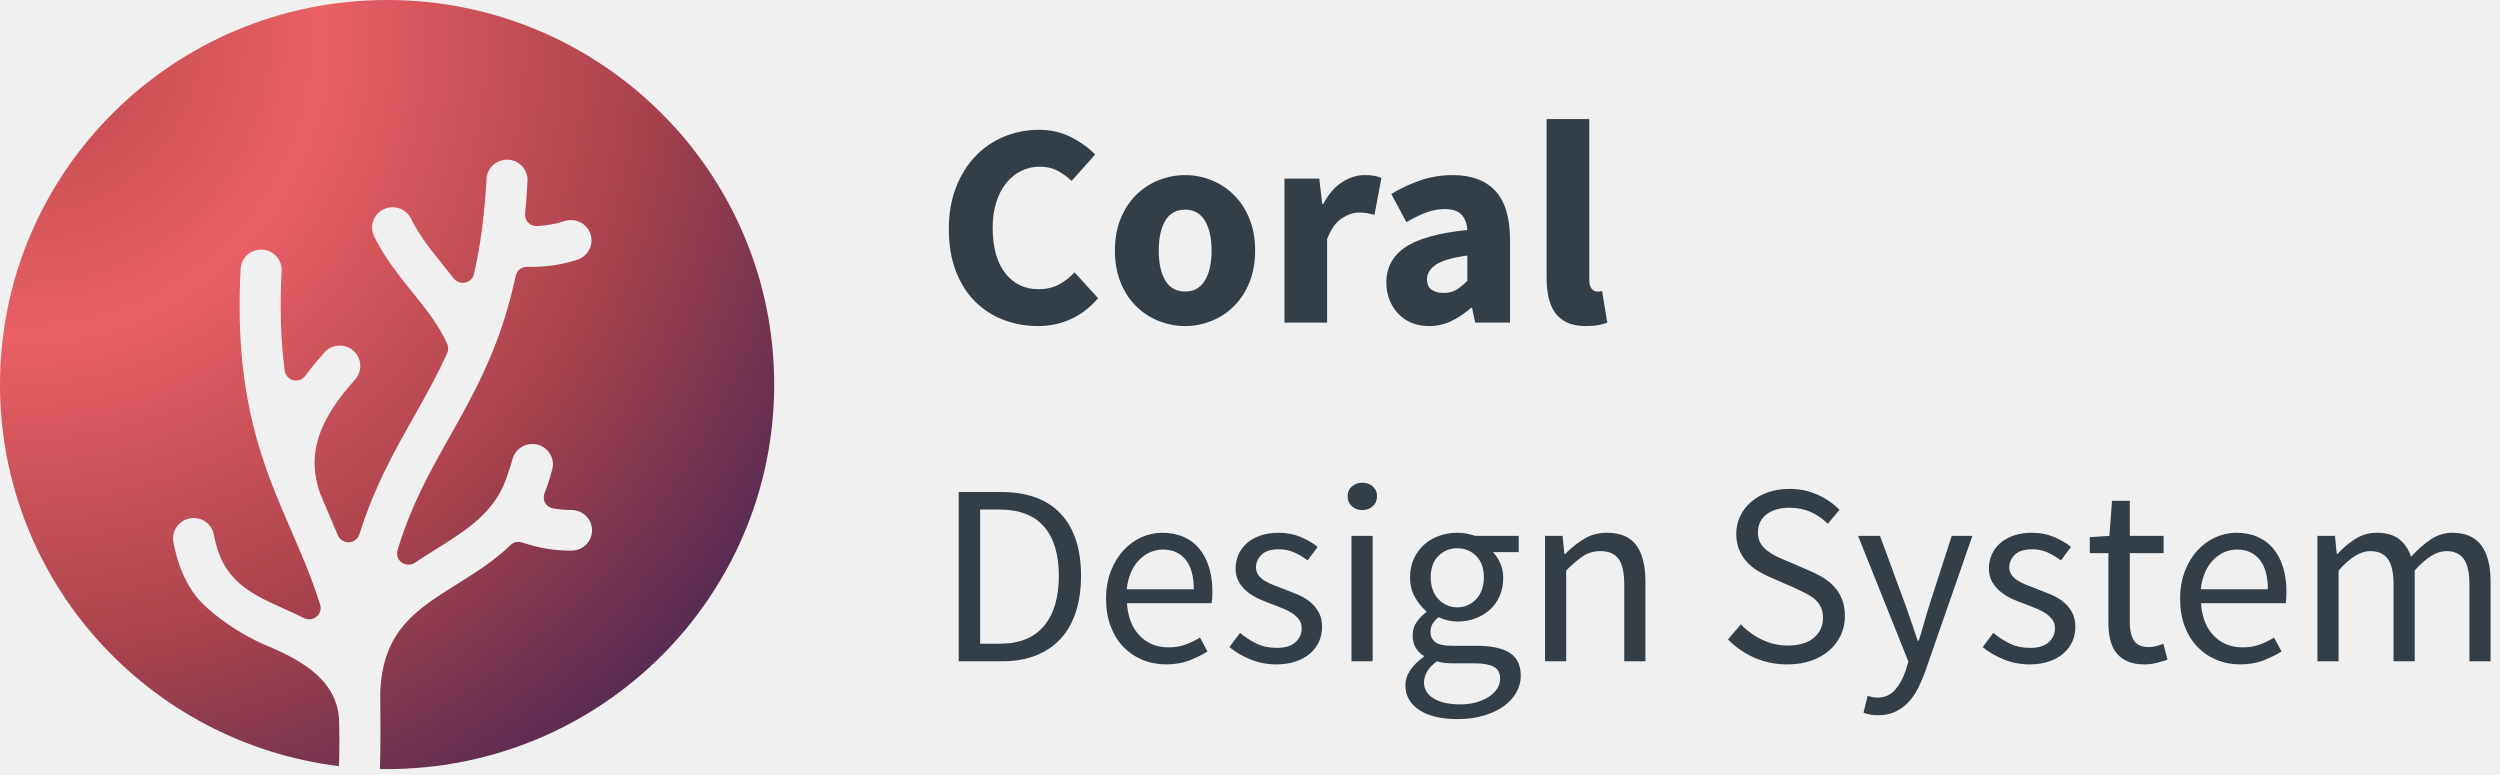
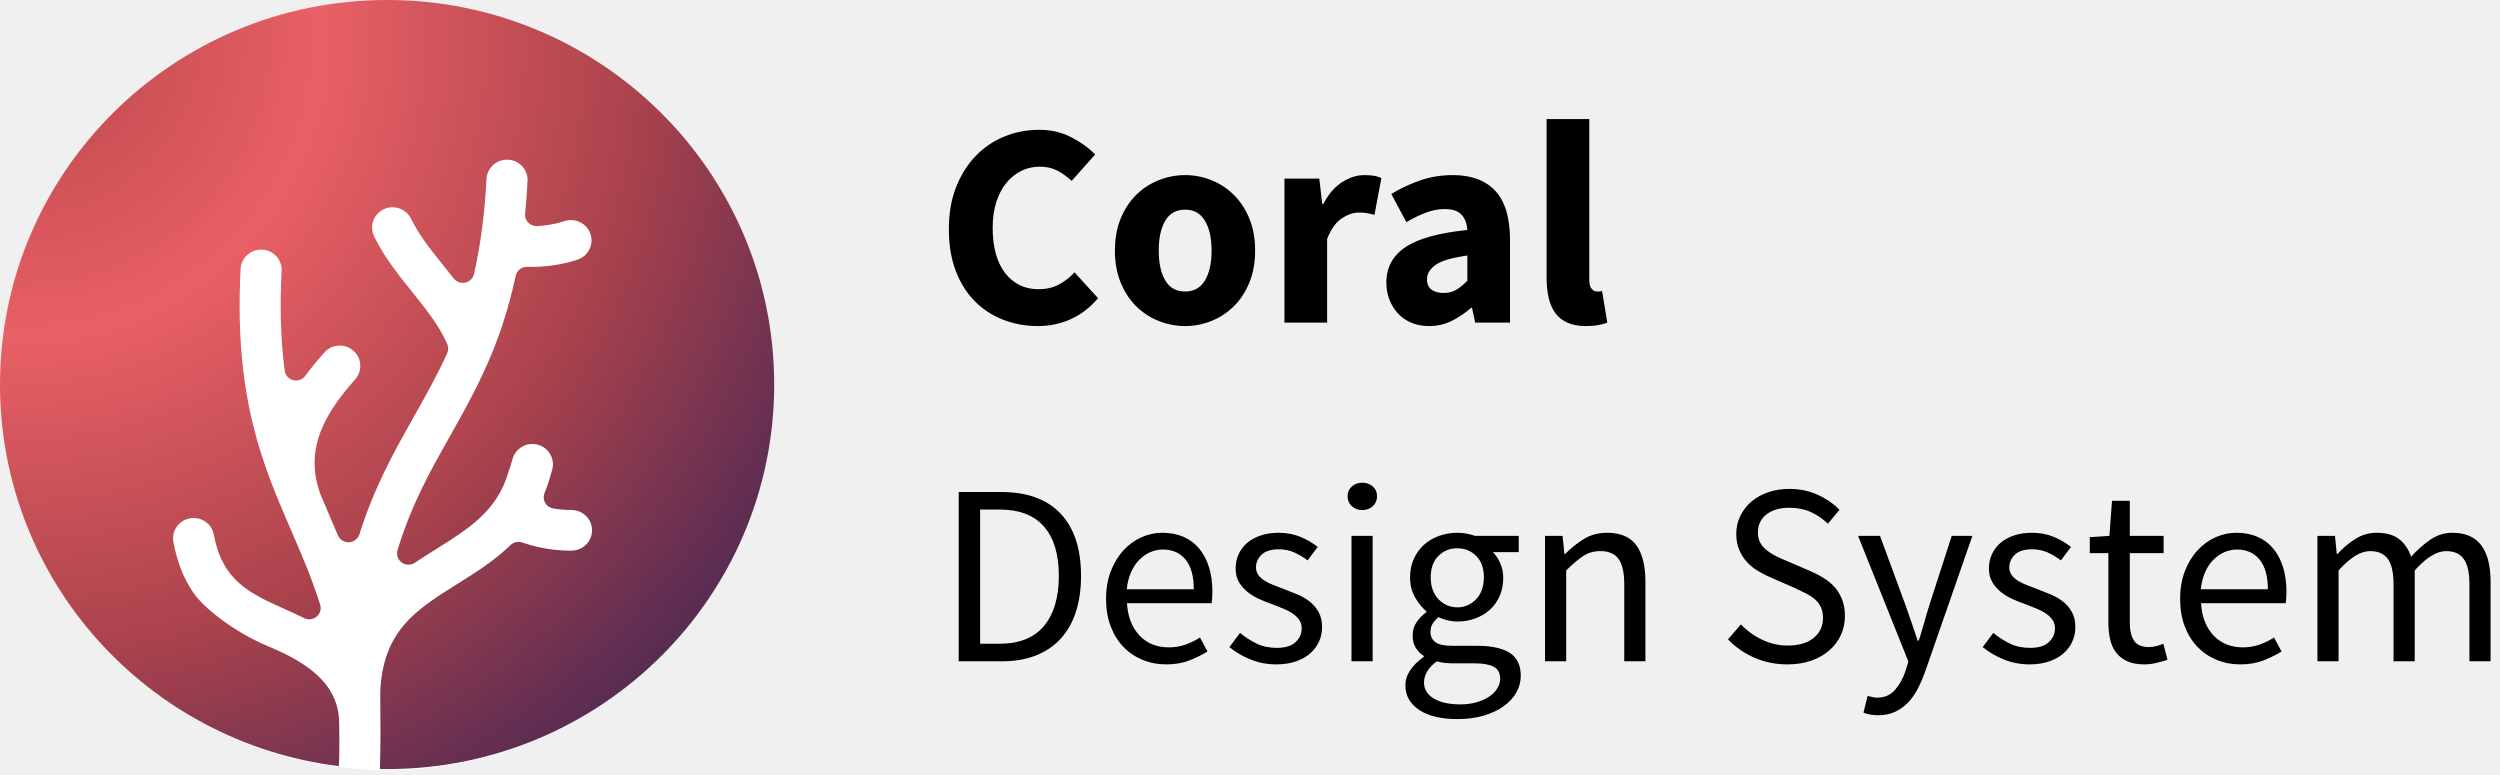
<svg xmlns="http://www.w3.org/2000/svg" viewBox="0 0 155 48">
  <defs>
    <radialGradient id="coral_ds-logo-a" cx="2.906%" cy="4.695%" r="133.775%" fx="2.906%" fy="4.695%">
      <stop offset="0%" stop-color="#B8464B" />
      <stop offset="28.858%" stop-color="#E96065" />
      <stop offset="60.182%" stop-color="#A9424C" />
      <stop offset="100%" stop-color="#2C1F56" />
    </radialGradient>
  </defs>
  <g fill="none" fill-rule="evenodd">
-     <path fill="#323E48" fill-rule="nonzero" d="M90.352,33.032 C90.565,33.032 90.765,33.051 90.952,33.088 C91.139,33.125 91.307,33.171 91.456,33.224 L91.456,33.224 L94.16,33.224 L94.16,34.232 L92.56,34.232 L92.665,34.347 C92.801,34.507 92.918,34.698 93.016,34.92 C93.139,35.197 93.2,35.501 93.2,35.832 C93.2,36.248 93.125,36.624 92.976,36.96 C92.827,37.296 92.624,37.579 92.368,37.808 C92.112,38.037 91.811,38.216 91.464,38.344 C91.117,38.472 90.747,38.536 90.352,38.536 C90.16,38.536 89.963,38.512 89.76,38.464 C89.557,38.416 89.365,38.349 89.184,38.264 C89.045,38.381 88.928,38.512 88.832,38.656 C88.736,38.8 88.688,38.979 88.688,39.192 C88.688,39.437 88.784,39.64 88.976,39.8 C89.168,39.96 89.531,40.04 90.064,40.04 L90.064,40.04 L91.568,40.04 L91.833,40.044 C92.608,40.071 93.2,40.216 93.608,40.48 C94.061,40.773 94.288,41.245 94.288,41.896 C94.288,42.259 94.197,42.603 94.016,42.928 C93.835,43.253 93.573,43.539 93.232,43.784 C92.891,44.029 92.477,44.224 91.992,44.368 C91.507,44.512 90.96,44.584 90.352,44.584 C89.872,44.584 89.435,44.539 89.04,44.448 C88.645,44.357 88.307,44.221 88.024,44.04 C87.741,43.859 87.523,43.64 87.368,43.384 C87.213,43.128 87.136,42.829 87.136,42.488 C87.136,42.157 87.237,41.843 87.44,41.544 C87.643,41.245 87.92,40.973 88.272,40.728 L88.272,40.728 L88.272,40.664 L88.16,40.588 C88.016,40.48 87.891,40.342 87.784,40.176 C87.651,39.968 87.584,39.709 87.584,39.4 C87.584,39.069 87.675,38.781 87.856,38.536 C88.037,38.291 88.229,38.099 88.432,37.96 L88.432,37.96 L88.432,37.896 L88.281,37.759 C88.084,37.566 87.902,37.326 87.736,37.04 C87.528,36.683 87.424,36.269 87.424,35.8 C87.424,35.373 87.501,34.989 87.656,34.648 C87.811,34.307 88.021,34.016 88.288,33.776 C88.555,33.536 88.867,33.352 89.224,33.224 C89.581,33.096 89.957,33.032 90.352,33.032 Z M116.56,33.224 L118.144,37.528 L118.264,37.876 C118.346,38.111 118.431,38.356 118.52,38.608 C118.653,38.987 118.779,39.357 118.896,39.72 L118.896,39.72 L118.96,39.72 L119.076,39.363 C119.151,39.121 119.225,38.872 119.296,38.616 C119.403,38.232 119.509,37.869 119.616,37.528 L119.616,37.528 L121.008,33.224 L122.288,33.224 L119.36,41.64 L119.216,42.015 C119.116,42.259 119.01,42.492 118.896,42.712 C118.725,43.043 118.523,43.328 118.288,43.568 C118.053,43.808 117.787,43.997 117.488,44.136 C117.189,44.275 116.843,44.344 116.448,44.344 C116.267,44.344 116.101,44.331 115.952,44.304 C115.803,44.277 115.664,44.237 115.536,44.184 L115.536,44.184 L115.792,43.144 L116.08,43.216 L116.185,43.238 C116.254,43.25 116.32,43.256 116.384,43.256 C116.832,43.256 117.197,43.099 117.48,42.784 C117.763,42.469 117.984,42.072 118.144,41.592 L118.144,41.592 L118.32,41.016 L115.2,33.224 L116.56,33.224 Z M89.088,41 C88.811,41.203 88.608,41.416 88.48,41.64 C88.352,41.864 88.288,42.088 88.288,42.312 C88.288,42.728 88.488,43.059 88.888,43.304 C89.288,43.549 89.84,43.672 90.544,43.672 C90.917,43.672 91.256,43.627 91.56,43.536 C91.864,43.445 92.123,43.328 92.336,43.184 C92.549,43.04 92.715,42.872 92.832,42.68 C92.949,42.488 93.008,42.291 93.008,42.088 C93.008,41.725 92.875,41.475 92.608,41.336 C92.341,41.197 91.952,41.128 91.44,41.128 L91.44,41.128 L90.096,41.128 L89.942,41.125 C89.837,41.122 89.725,41.115 89.608,41.104 C89.432,41.088 89.259,41.053 89.088,41 Z M125.984,33.032 C126.475,33.032 126.925,33.117 127.336,33.288 C127.747,33.459 128.101,33.667 128.4,33.912 L128.4,33.912 L127.776,34.744 L127.574,34.599 C127.37,34.461 127.16,34.344 126.944,34.248 C126.656,34.12 126.341,34.056 126,34.056 C125.509,34.056 125.149,34.168 124.92,34.392 C124.691,34.616 124.576,34.877 124.576,35.176 C124.576,35.357 124.624,35.515 124.72,35.648 C124.816,35.781 124.944,35.899 125.104,36 C125.264,36.101 125.448,36.192 125.656,36.272 C125.864,36.352 126.08,36.435 126.304,36.52 C126.581,36.627 126.861,36.739 127.144,36.856 C127.427,36.973 127.68,37.12 127.904,37.296 C128.128,37.472 128.312,37.688 128.456,37.944 C128.6,38.2 128.672,38.509 128.672,38.872 C128.672,39.192 128.611,39.491 128.488,39.768 C128.365,40.045 128.184,40.291 127.944,40.504 C127.704,40.717 127.405,40.885 127.048,41.008 C126.691,41.131 126.283,41.192 125.824,41.192 C125.269,41.192 124.741,41.091 124.24,40.888 C123.739,40.685 123.301,40.429 122.928,40.12 L122.928,40.12 L123.584,39.24 L123.79,39.4 C124.065,39.605 124.346,39.775 124.632,39.912 C124.989,40.083 125.403,40.168 125.872,40.168 C126.384,40.168 126.768,40.051 127.024,39.816 C127.28,39.581 127.408,39.293 127.408,38.952 C127.408,38.749 127.355,38.573 127.248,38.424 C127.141,38.275 127.005,38.144 126.84,38.032 C126.675,37.92 126.485,37.821 126.272,37.736 L126.272,37.736 L125.632,37.48 C125.355,37.384 125.077,37.275 124.8,37.152 C124.523,37.029 124.275,36.88 124.056,36.704 C123.837,36.528 123.659,36.323 123.52,36.088 C123.381,35.853 123.312,35.571 123.312,35.24 C123.312,34.931 123.373,34.64 123.496,34.368 C123.619,34.096 123.795,33.861 124.024,33.664 C124.253,33.467 124.533,33.312 124.864,33.2 C125.195,33.088 125.568,33.032 125.984,33.032 Z M138.656,33.032 C139.147,33.032 139.587,33.117 139.976,33.288 C140.365,33.459 140.691,33.704 140.952,34.024 C141.213,34.344 141.413,34.728 141.552,35.176 C141.691,35.624 141.76,36.125 141.76,36.68 C141.76,36.968 141.744,37.208 141.712,37.4 L141.712,37.4 L136.464,37.4 L136.486,37.648 C136.571,38.374 136.822,38.958 137.24,39.4 C137.704,39.891 138.309,40.136 139.056,40.136 C139.429,40.136 139.773,40.08 140.088,39.968 C140.403,39.856 140.704,39.709 140.992,39.528 L140.992,39.528 L141.456,40.392 L141.193,40.547 C140.923,40.697 140.632,40.832 140.32,40.952 C139.904,41.112 139.429,41.192 138.896,41.192 C138.373,41.192 137.885,41.099 137.432,40.912 C136.979,40.725 136.584,40.459 136.248,40.112 C135.912,39.765 135.648,39.341 135.456,38.84 C135.264,38.339 135.168,37.768 135.168,37.128 C135.168,36.488 135.267,35.915 135.464,35.408 C135.661,34.901 135.923,34.472 136.248,34.12 C136.573,33.768 136.944,33.499 137.36,33.312 C137.776,33.125 138.208,33.032 138.656,33.032 Z M132.048,31.048 L132.048,33.224 L134.144,33.224 L134.144,34.296 L132.048,34.296 L132.048,38.616 L132.053,38.815 C132.075,39.2 132.161,39.504 132.312,39.728 C132.488,39.989 132.8,40.12 133.248,40.12 C133.387,40.12 133.536,40.099 133.696,40.056 C133.856,40.013 134,39.965 134.128,39.912 L134.128,39.912 L134.384,40.904 L134.164,40.976 C134.014,41.022 133.855,41.065 133.688,41.104 C133.437,41.163 133.189,41.192 132.944,41.192 C132.528,41.192 132.179,41.128 131.896,41 C131.613,40.872 131.384,40.696 131.208,40.472 C131.032,40.248 130.907,39.976 130.832,39.656 C130.757,39.336 130.72,38.984 130.72,38.6 L130.72,38.6 L130.72,34.296 L129.568,34.296 L129.568,33.304 L130.784,33.224 L130.944,31.048 L132.048,31.048 Z M72.064,33.032 C72.555,33.032 72.995,33.117 73.384,33.288 C73.773,33.459 74.099,33.704 74.36,34.024 C74.621,34.344 74.821,34.728 74.96,35.176 C75.099,35.624 75.168,36.125 75.168,36.68 C75.168,36.968 75.152,37.208 75.12,37.4 L75.12,37.4 L69.872,37.4 L69.894,37.648 C69.979,38.374 70.23,38.958 70.648,39.4 C71.112,39.891 71.717,40.136 72.464,40.136 C72.837,40.136 73.181,40.08 73.496,39.968 C73.811,39.856 74.112,39.709 74.4,39.528 L74.4,39.528 L74.864,40.392 L74.601,40.547 C74.331,40.697 74.04,40.832 73.728,40.952 C73.312,41.112 72.837,41.192 72.304,41.192 C71.781,41.192 71.293,41.099 70.84,40.912 C70.387,40.725 69.992,40.459 69.656,40.112 C69.32,39.765 69.056,39.341 68.864,38.84 C68.672,38.339 68.576,37.768 68.576,37.128 C68.576,36.488 68.675,35.915 68.872,35.408 C69.069,34.901 69.331,34.472 69.656,34.12 C69.981,33.768 70.352,33.499 70.768,33.312 C71.184,33.125 71.616,33.032 72.064,33.032 Z M110.944,30.312 C111.573,30.312 112.155,30.432 112.688,30.672 C113.221,30.912 113.675,31.224 114.048,31.608 L114.048,31.608 L113.328,32.472 L113.132,32.294 C112.865,32.068 112.575,31.885 112.264,31.744 C111.875,31.568 111.435,31.48 110.944,31.48 C110.357,31.48 109.885,31.616 109.528,31.888 C109.171,32.16 108.992,32.536 108.992,33.016 C108.992,33.272 109.043,33.488 109.144,33.664 C109.245,33.84 109.381,33.995 109.552,34.128 C109.723,34.261 109.909,34.379 110.112,34.48 C110.315,34.581 110.523,34.675 110.736,34.76 L110.736,34.76 L112.224,35.4 L112.517,35.534 C112.709,35.628 112.894,35.73 113.072,35.84 C113.339,36.005 113.568,36.197 113.76,36.416 C113.952,36.635 114.104,36.891 114.216,37.184 C114.328,37.477 114.384,37.816 114.384,38.2 C114.384,38.616 114.301,39.005 114.136,39.368 C113.971,39.731 113.733,40.048 113.424,40.32 C113.115,40.592 112.741,40.805 112.304,40.96 C111.867,41.115 111.371,41.192 110.816,41.192 C110.08,41.192 109.397,41.053 108.768,40.776 C108.139,40.499 107.595,40.12 107.136,39.64 L107.136,39.64 L107.936,38.712 L108.128,38.903 C108.458,39.21 108.834,39.464 109.256,39.664 C109.763,39.904 110.288,40.024 110.832,40.024 C111.525,40.024 112.064,39.867 112.448,39.552 C112.832,39.237 113.024,38.824 113.024,38.312 C113.024,38.045 112.979,37.819 112.888,37.632 C112.797,37.445 112.675,37.285 112.52,37.152 C112.365,37.019 112.181,36.899 111.968,36.792 C111.755,36.685 111.525,36.573 111.28,36.456 L111.28,36.456 L109.776,35.8 L109.529,35.686 C109.363,35.606 109.195,35.516 109.024,35.416 C108.768,35.267 108.539,35.085 108.336,34.872 C108.133,34.659 107.968,34.405 107.84,34.112 C107.712,33.819 107.648,33.48 107.648,33.096 C107.648,32.701 107.731,32.333 107.896,31.992 C108.061,31.651 108.291,31.355 108.584,31.104 C108.877,30.853 109.224,30.659 109.624,30.52 C110.024,30.381 110.464,30.312 110.944,30.312 Z M79.28,33.032 C79.771,33.032 80.221,33.117 80.632,33.288 C81.043,33.459 81.397,33.667 81.696,33.912 L81.696,33.912 L81.072,34.744 L80.87,34.599 C80.666,34.461 80.456,34.344 80.24,34.248 C79.952,34.12 79.637,34.056 79.296,34.056 C78.805,34.056 78.445,34.168 78.216,34.392 C77.987,34.616 77.872,34.877 77.872,35.176 C77.872,35.357 77.92,35.515 78.016,35.648 C78.112,35.781 78.24,35.899 78.4,36 C78.56,36.101 78.744,36.192 78.952,36.272 C79.16,36.352 79.376,36.435 79.6,36.52 C79.877,36.627 80.157,36.739 80.44,36.856 C80.723,36.973 80.976,37.12 81.2,37.296 C81.424,37.472 81.608,37.688 81.752,37.944 C81.896,38.2 81.968,38.509 81.968,38.872 C81.968,39.192 81.907,39.491 81.784,39.768 C81.661,40.045 81.48,40.291 81.24,40.504 C81,40.717 80.701,40.885 80.344,41.008 C79.987,41.131 79.579,41.192 79.12,41.192 C78.565,41.192 78.037,41.091 77.536,40.888 C77.035,40.685 76.597,40.429 76.224,40.12 L76.224,40.12 L76.88,39.24 L77.086,39.4 C77.361,39.605 77.642,39.775 77.928,39.912 C78.285,40.083 78.699,40.168 79.168,40.168 C79.68,40.168 80.064,40.051 80.32,39.816 C80.576,39.581 80.704,39.293 80.704,38.952 C80.704,38.749 80.651,38.573 80.544,38.424 C80.437,38.275 80.301,38.144 80.136,38.032 C79.971,37.92 79.781,37.821 79.568,37.736 L79.568,37.736 L78.928,37.48 C78.651,37.384 78.373,37.275 78.096,37.152 C77.819,37.029 77.571,36.88 77.352,36.704 C77.133,36.528 76.955,36.323 76.816,36.088 C76.677,35.853 76.608,35.571 76.608,35.24 C76.608,34.931 76.669,34.64 76.792,34.368 C76.915,34.096 77.091,33.861 77.32,33.664 C77.549,33.467 77.829,33.312 78.16,33.2 C78.491,33.088 78.864,33.032 79.28,33.032 Z M62.064,30.504 L62.363,30.509 C63.838,30.562 64.97,31.008 65.76,31.848 C66.603,32.744 67.024,34.029 67.024,35.704 C67.024,36.536 66.917,37.28 66.704,37.936 C66.491,38.592 66.176,39.147 65.76,39.6 C65.344,40.053 64.832,40.4 64.224,40.64 C63.616,40.88 62.917,41 62.128,41 L62.128,41 L59.44,41 L59.44,30.504 L62.064,30.504 Z M99.648,33.032 C100.469,33.032 101.069,33.288 101.448,33.8 C101.827,34.312 102.016,35.069 102.016,36.072 L102.016,36.072 L102.016,41 L100.704,41 L100.704,36.248 L100.7,36.01 C100.676,35.397 100.561,34.945 100.352,34.656 C100.117,34.331 99.744,34.168 99.232,34.168 C98.827,34.168 98.469,34.269 98.16,34.472 C97.851,34.675 97.499,34.973 97.104,35.368 L97.104,35.368 L97.104,41 L95.792,41 L95.792,33.224 L96.88,33.224 L96.992,34.344 L97.04,34.344 L97.266,34.127 C97.571,33.848 97.887,33.609 98.216,33.408 C98.627,33.157 99.104,33.032 99.648,33.032 Z M85.104,33.224 L85.104,41 L83.792,41 L83.792,33.224 L85.104,33.224 Z M152.048,33.032 C152.848,33.032 153.443,33.288 153.832,33.8 C154.221,34.312 154.416,35.069 154.416,36.072 L154.416,36.072 L154.416,41 L153.104,41 L153.104,36.248 L153.1,36.01 C153.076,35.397 152.961,34.945 152.752,34.656 C152.517,34.331 152.155,34.168 151.664,34.168 C151.077,34.168 150.427,34.568 149.712,35.368 L149.712,35.368 L149.712,41 L148.4,41 L148.4,36.248 L148.396,36.01 C148.372,35.397 148.257,34.945 148.048,34.656 C147.813,34.331 147.445,34.168 146.944,34.168 C146.357,34.168 145.707,34.568 144.992,35.368 L144.992,35.368 L144.992,41 L143.68,41 L143.68,33.224 L144.768,33.224 L144.88,34.344 L144.928,34.344 L145.136,34.127 C145.419,33.848 145.72,33.609 146.04,33.408 C146.44,33.157 146.875,33.032 147.344,33.032 C147.941,33.032 148.408,33.163 148.744,33.424 C149.08,33.685 149.328,34.051 149.488,34.52 C149.893,34.072 150.301,33.712 150.712,33.44 C151.123,33.168 151.568,33.032 152.048,33.032 Z M61.968,31.592 L60.768,31.592 L60.768,39.912 L61.968,39.912 C63.195,39.912 64.115,39.544 64.728,38.808 C65.341,38.072 65.648,37.037 65.648,35.704 C65.648,34.371 65.341,33.352 64.728,32.648 C64.115,31.944 63.195,31.592 61.968,31.592 L61.968,31.592 Z M90.352,33.992 C89.893,33.992 89.504,34.149 89.184,34.464 C88.864,34.779 88.704,35.224 88.704,35.8 C88.704,36.088 88.747,36.347 88.832,36.576 C88.917,36.805 89.037,37 89.192,37.16 C89.347,37.32 89.523,37.443 89.72,37.528 C89.917,37.613 90.128,37.656 90.352,37.656 C90.576,37.656 90.787,37.613 90.984,37.528 C91.181,37.443 91.357,37.32 91.512,37.16 C91.667,37 91.787,36.805 91.872,36.576 C91.957,36.347 92,36.088 92,35.8 C92,35.224 91.84,34.779 91.52,34.464 C91.2,34.149 90.811,33.992 90.352,33.992 Z M72.096,34.072 C71.819,34.072 71.555,34.128 71.304,34.24 C71.053,34.352 70.827,34.512 70.624,34.72 C70.421,34.928 70.253,35.184 70.12,35.488 C69.987,35.792 69.899,36.141 69.856,36.536 L69.856,36.536 L74.016,36.536 C74.016,35.736 73.848,35.125 73.512,34.704 C73.176,34.283 72.704,34.072 72.096,34.072 Z M138.688,34.072 C138.411,34.072 138.147,34.128 137.896,34.24 C137.645,34.352 137.419,34.512 137.216,34.72 C137.013,34.928 136.845,35.184 136.712,35.488 C136.579,35.792 136.491,36.141 136.448,36.536 L136.448,36.536 L140.608,36.536 C140.608,35.736 140.44,35.125 140.104,34.704 C139.768,34.283 139.296,34.072 138.688,34.072 Z M84.464,29.928 C84.72,29.928 84.936,30.005 85.112,30.16 C85.288,30.315 85.376,30.52 85.376,30.776 C85.376,31.021 85.288,31.224 85.112,31.384 C84.936,31.544 84.72,31.624 84.464,31.624 C84.208,31.624 83.992,31.544 83.816,31.384 C83.64,31.224 83.552,31.021 83.552,30.776 C83.552,30.52 83.64,30.315 83.816,30.16 C83.992,30.005 84.208,29.928 84.464,29.928 Z M98.536,7.382 L98.536,17.336 L98.54,17.467 C98.554,17.674 98.604,17.822 98.689,17.912 C98.791,18.02 98.896,18.074 99.004,18.074 L99.004,18.074 L99.157,18.074 L99.204,18.07 C99.239,18.065 99.28,18.054 99.328,18.038 L99.328,18.038 L99.652,20 L99.537,20.043 C99.414,20.085 99.269,20.122 99.103,20.153 C98.881,20.195 98.62,20.216 98.32,20.216 C97.864,20.216 97.48,20.144 97.168,20 C96.856,19.856 96.607,19.655 96.421,19.397 C96.235,19.139 96.1,18.827 96.016,18.461 C95.932,18.095 95.89,17.684 95.89,17.228 L95.89,17.228 L95.89,7.382 L98.536,7.382 Z M90.076,10.856 C91.228,10.856 92.107,11.183 92.713,11.837 C93.319,12.491 93.622,13.508 93.622,14.888 L93.622,14.888 L93.622,20 L91.462,20 L91.264,19.082 L91.21,19.082 L90.977,19.276 C90.663,19.525 90.336,19.733 89.995,19.901 C89.569,20.111 89.104,20.216 88.6,20.216 C88.192,20.216 87.826,20.147 87.502,20.009 C87.178,19.871 86.902,19.679 86.674,19.433 C86.446,19.187 86.269,18.902 86.143,18.578 C86.017,18.254 85.954,17.9 85.954,17.516 C85.954,16.58 86.35,15.848 87.142,15.32 C87.934,14.792 89.212,14.438 90.976,14.258 C90.952,13.862 90.832,13.547 90.616,13.313 C90.4,13.079 90.052,12.962 89.572,12.962 C89.188,12.962 88.804,13.034 88.42,13.178 C88.036,13.322 87.628,13.52 87.196,13.772 L87.196,13.772 L86.26,12.026 L86.609,11.825 C87.078,11.568 87.565,11.353 88.069,11.18 C88.699,10.964 89.368,10.856 90.076,10.856 Z M73.48,10.856 C74.044,10.856 74.587,10.961 75.109,11.171 C75.631,11.381 76.093,11.684 76.495,12.08 C76.897,12.476 77.218,12.965 77.458,13.547 C77.698,14.129 77.818,14.792 77.818,15.536 C77.818,16.28 77.698,16.943 77.458,17.525 C77.218,18.107 76.897,18.596 76.495,18.992 C76.093,19.388 75.631,19.691 75.109,19.901 C74.587,20.111 74.044,20.216 73.48,20.216 C72.916,20.216 72.37,20.111 71.842,19.901 C71.314,19.691 70.849,19.388 70.447,18.992 C70.045,18.596 69.724,18.107 69.484,17.525 C69.244,16.943 69.124,16.28 69.124,15.536 C69.124,14.792 69.244,14.129 69.484,13.547 C69.724,12.965 70.045,12.476 70.447,12.08 C70.849,11.684 71.314,11.381 71.842,11.171 C72.37,10.961 72.916,10.856 73.48,10.856 Z M64.426,8.048 C65.158,8.048 65.821,8.201 66.415,8.507 C67.009,8.813 67.504,9.17 67.9,9.578 L67.9,9.578 L66.442,11.216 L66.262,11.058 C66.021,10.856 65.778,10.693 65.533,10.568 C65.227,10.412 64.87,10.334 64.462,10.334 C64.054,10.334 63.673,10.421 63.319,10.595 C62.965,10.769 62.656,11.018 62.392,11.342 C62.128,11.666 61.921,12.062 61.771,12.53 C61.621,12.998 61.546,13.526 61.546,14.114 C61.546,15.326 61.804,16.265 62.32,16.931 C62.836,17.597 63.526,17.93 64.39,17.93 C64.87,17.93 65.29,17.834 65.65,17.642 C66.01,17.45 66.334,17.198 66.622,16.886 L66.622,16.886 L68.08,18.488 L67.892,18.697 C67.447,19.17 66.948,19.532 66.397,19.784 C65.767,20.072 65.086,20.216 64.354,20.216 C63.598,20.216 62.884,20.087 62.212,19.829 C61.54,19.571 60.952,19.19 60.448,18.686 C59.944,18.182 59.548,17.555 59.26,16.805 C58.972,16.055 58.828,15.188 58.828,14.204 C58.828,13.232 58.978,12.365 59.278,11.603 C59.578,10.841 59.983,10.196 60.493,9.668 C61.003,9.14 61.597,8.738 62.275,8.462 C62.953,8.186 63.67,8.048 64.426,8.048 Z M84.586,10.856 C84.838,10.856 85.045,10.871 85.207,10.901 C85.369,10.931 85.516,10.976 85.648,11.036 L85.648,11.036 L85.216,13.322 L85.052,13.278 C84.945,13.251 84.844,13.23 84.748,13.214 C84.604,13.19 84.436,13.178 84.244,13.178 C83.908,13.178 83.557,13.298 83.191,13.538 C82.825,13.778 82.522,14.204 82.282,14.816 L82.282,14.816 L82.282,20 L79.636,20 L79.636,11.072 L81.796,11.072 L81.976,12.638 L82.048,12.638 L82.173,12.416 C82.471,11.916 82.819,11.54 83.218,11.288 C83.674,11 84.13,10.856 84.586,10.856 Z M90.976,15.842 L90.725,15.879 C89.912,16.009 89.341,16.189 89.014,16.418 C88.654,16.67 88.474,16.97 88.474,17.318 C88.474,17.606 88.567,17.819 88.753,17.957 C88.939,18.095 89.188,18.164 89.5,18.164 C89.812,18.164 90.076,18.098 90.292,17.966 C90.508,17.834 90.736,17.648 90.976,17.408 L90.976,17.408 L90.976,15.842 Z M73.48,12.998 C72.928,12.998 72.517,13.226 72.247,13.682 C71.977,14.138 71.842,14.756 71.842,15.536 C71.842,16.316 71.977,16.934 72.247,17.39 C72.517,17.846 72.928,18.074 73.48,18.074 C74.02,18.074 74.428,17.846 74.704,17.39 C74.98,16.934 75.118,16.316 75.118,15.536 C75.118,14.756 74.98,14.138 74.704,13.682 C74.428,13.226 74.02,12.998 73.48,12.998 Z" />
+     <path fill="currentColor" fill-rule="nonzero" d="M90.352,33.032 C90.565,33.032 90.765,33.051 90.952,33.088 C91.139,33.125 91.307,33.171 91.456,33.224 L91.456,33.224 L94.16,33.224 L94.16,34.232 L92.56,34.232 L92.665,34.347 C92.801,34.507 92.918,34.698 93.016,34.92 C93.139,35.197 93.2,35.501 93.2,35.832 C93.2,36.248 93.125,36.624 92.976,36.96 C92.827,37.296 92.624,37.579 92.368,37.808 C92.112,38.037 91.811,38.216 91.464,38.344 C91.117,38.472 90.747,38.536 90.352,38.536 C90.16,38.536 89.963,38.512 89.76,38.464 C89.557,38.416 89.365,38.349 89.184,38.264 C89.045,38.381 88.928,38.512 88.832,38.656 C88.736,38.8 88.688,38.979 88.688,39.192 C88.688,39.437 88.784,39.64 88.976,39.8 C89.168,39.96 89.531,40.04 90.064,40.04 L90.064,40.04 L91.568,40.04 L91.833,40.044 C92.608,40.071 93.2,40.216 93.608,40.48 C94.061,40.773 94.288,41.245 94.288,41.896 C94.288,42.259 94.197,42.603 94.016,42.928 C93.835,43.253 93.573,43.539 93.232,43.784 C92.891,44.029 92.477,44.224 91.992,44.368 C91.507,44.512 90.96,44.584 90.352,44.584 C89.872,44.584 89.435,44.539 89.04,44.448 C88.645,44.357 88.307,44.221 88.024,44.04 C87.741,43.859 87.523,43.64 87.368,43.384 C87.213,43.128 87.136,42.829 87.136,42.488 C87.136,42.157 87.237,41.843 87.44,41.544 C87.643,41.245 87.92,40.973 88.272,40.728 L88.272,40.728 L88.272,40.664 L88.16,40.588 C88.016,40.48 87.891,40.342 87.784,40.176 C87.651,39.968 87.584,39.709 87.584,39.4 C87.584,39.069 87.675,38.781 87.856,38.536 C88.037,38.291 88.229,38.099 88.432,37.96 L88.432,37.96 L88.432,37.896 L88.281,37.759 C88.084,37.566 87.902,37.326 87.736,37.04 C87.528,36.683 87.424,36.269 87.424,35.8 C87.424,35.373 87.501,34.989 87.656,34.648 C87.811,34.307 88.021,34.016 88.288,33.776 C88.555,33.536 88.867,33.352 89.224,33.224 C89.581,33.096 89.957,33.032 90.352,33.032 Z M116.56,33.224 L118.144,37.528 L118.264,37.876 C118.346,38.111 118.431,38.356 118.52,38.608 C118.653,38.987 118.779,39.357 118.896,39.72 L118.896,39.72 L118.96,39.72 L119.076,39.363 C119.151,39.121 119.225,38.872 119.296,38.616 C119.403,38.232 119.509,37.869 119.616,37.528 L119.616,37.528 L121.008,33.224 L122.288,33.224 L119.36,41.64 L119.216,42.015 C119.116,42.259 119.01,42.492 118.896,42.712 C118.725,43.043 118.523,43.328 118.288,43.568 C118.053,43.808 117.787,43.997 117.488,44.136 C117.189,44.275 116.843,44.344 116.448,44.344 C116.267,44.344 116.101,44.331 115.952,44.304 C115.803,44.277 115.664,44.237 115.536,44.184 L115.536,44.184 L115.792,43.144 L116.08,43.216 L116.185,43.238 C116.254,43.25 116.32,43.256 116.384,43.256 C116.832,43.256 117.197,43.099 117.48,42.784 C117.763,42.469 117.984,42.072 118.144,41.592 L118.144,41.592 L118.32,41.016 L115.2,33.224 L116.56,33.224 Z M89.088,41 C88.811,41.203 88.608,41.416 88.48,41.64 C88.352,41.864 88.288,42.088 88.288,42.312 C88.288,42.728 88.488,43.059 88.888,43.304 C89.288,43.549 89.84,43.672 90.544,43.672 C90.917,43.672 91.256,43.627 91.56,43.536 C91.864,43.445 92.123,43.328 92.336,43.184 C92.549,43.04 92.715,42.872 92.832,42.68 C92.949,42.488 93.008,42.291 93.008,42.088 C93.008,41.725 92.875,41.475 92.608,41.336 C92.341,41.197 91.952,41.128 91.44,41.128 L91.44,41.128 L90.096,41.128 L89.942,41.125 C89.837,41.122 89.725,41.115 89.608,41.104 C89.432,41.088 89.259,41.053 89.088,41 Z M125.984,33.032 C126.475,33.032 126.925,33.117 127.336,33.288 C127.747,33.459 128.101,33.667 128.4,33.912 L128.4,33.912 L127.776,34.744 L127.574,34.599 C127.37,34.461 127.16,34.344 126.944,34.248 C126.656,34.12 126.341,34.056 126,34.056 C125.509,34.056 125.149,34.168 124.92,34.392 C124.691,34.616 124.576,34.877 124.576,35.176 C124.576,35.357 124.624,35.515 124.72,35.648 C124.816,35.781 124.944,35.899 125.104,36 C125.264,36.101 125.448,36.192 125.656,36.272 C125.864,36.352 126.08,36.435 126.304,36.52 C126.581,36.627 126.861,36.739 127.144,36.856 C127.427,36.973 127.68,37.12 127.904,37.296 C128.128,37.472 128.312,37.688 128.456,37.944 C128.6,38.2 128.672,38.509 128.672,38.872 C128.672,39.192 128.611,39.491 128.488,39.768 C128.365,40.045 128.184,40.291 127.944,40.504 C127.704,40.717 127.405,40.885 127.048,41.008 C126.691,41.131 126.283,41.192 125.824,41.192 C125.269,41.192 124.741,41.091 124.24,40.888 C123.739,40.685 123.301,40.429 122.928,40.12 L122.928,40.12 L123.584,39.24 L123.79,39.4 C124.065,39.605 124.346,39.775 124.632,39.912 C124.989,40.083 125.403,40.168 125.872,40.168 C126.384,40.168 126.768,40.051 127.024,39.816 C127.28,39.581 127.408,39.293 127.408,38.952 C127.408,38.749 127.355,38.573 127.248,38.424 C127.141,38.275 127.005,38.144 126.84,38.032 C126.675,37.92 126.485,37.821 126.272,37.736 L126.272,37.736 L125.632,37.48 C125.355,37.384 125.077,37.275 124.8,37.152 C124.523,37.029 124.275,36.88 124.056,36.704 C123.837,36.528 123.659,36.323 123.52,36.088 C123.381,35.853 123.312,35.571 123.312,35.24 C123.312,34.931 123.373,34.64 123.496,34.368 C123.619,34.096 123.795,33.861 124.024,33.664 C124.253,33.467 124.533,33.312 124.864,33.2 C125.195,33.088 125.568,33.032 125.984,33.032 Z M138.656,33.032 C139.147,33.032 139.587,33.117 139.976,33.288 C140.365,33.459 140.691,33.704 140.952,34.024 C141.213,34.344 141.413,34.728 141.552,35.176 C141.691,35.624 141.76,36.125 141.76,36.68 C141.76,36.968 141.744,37.208 141.712,37.4 L141.712,37.4 L136.464,37.4 L136.486,37.648 C136.571,38.374 136.822,38.958 137.24,39.4 C137.704,39.891 138.309,40.136 139.056,40.136 C139.429,40.136 139.773,40.08 140.088,39.968 C140.403,39.856 140.704,39.709 140.992,39.528 L140.992,39.528 L141.456,40.392 L141.193,40.547 C140.923,40.697 140.632,40.832 140.32,40.952 C139.904,41.112 139.429,41.192 138.896,41.192 C138.373,41.192 137.885,41.099 137.432,40.912 C136.979,40.725 136.584,40.459 136.248,40.112 C135.912,39.765 135.648,39.341 135.456,38.84 C135.264,38.339 135.168,37.768 135.168,37.128 C135.168,36.488 135.267,35.915 135.464,35.408 C135.661,34.901 135.923,34.472 136.248,34.12 C136.573,33.768 136.944,33.499 137.36,33.312 C137.776,33.125 138.208,33.032 138.656,33.032 Z M132.048,31.048 L132.048,33.224 L134.144,33.224 L134.144,34.296 L132.048,34.296 L132.048,38.616 L132.053,38.815 C132.075,39.2 132.161,39.504 132.312,39.728 C132.488,39.989 132.8,40.12 133.248,40.12 C133.387,40.12 133.536,40.099 133.696,40.056 C133.856,40.013 134,39.965 134.128,39.912 L134.128,39.912 L134.384,40.904 L134.164,40.976 C134.014,41.022 133.855,41.065 133.688,41.104 C133.437,41.163 133.189,41.192 132.944,41.192 C132.528,41.192 132.179,41.128 131.896,41 C131.613,40.872 131.384,40.696 131.208,40.472 C131.032,40.248 130.907,39.976 130.832,39.656 C130.757,39.336 130.72,38.984 130.72,38.6 L130.72,38.6 L130.72,34.296 L129.568,34.296 L129.568,33.304 L130.784,33.224 L130.944,31.048 L132.048,31.048 Z M72.064,33.032 C72.555,33.032 72.995,33.117 73.384,33.288 C73.773,33.459 74.099,33.704 74.36,34.024 C74.621,34.344 74.821,34.728 74.96,35.176 C75.099,35.624 75.168,36.125 75.168,36.68 C75.168,36.968 75.152,37.208 75.12,37.4 L75.12,37.4 L69.872,37.4 L69.894,37.648 C69.979,38.374 70.23,38.958 70.648,39.4 C71.112,39.891 71.717,40.136 72.464,40.136 C72.837,40.136 73.181,40.08 73.496,39.968 C73.811,39.856 74.112,39.709 74.4,39.528 L74.4,39.528 L74.864,40.392 L74.601,40.547 C74.331,40.697 74.04,40.832 73.728,40.952 C73.312,41.112 72.837,41.192 72.304,41.192 C71.781,41.192 71.293,41.099 70.84,40.912 C70.387,40.725 69.992,40.459 69.656,40.112 C69.32,39.765 69.056,39.341 68.864,38.84 C68.672,38.339 68.576,37.768 68.576,37.128 C68.576,36.488 68.675,35.915 68.872,35.408 C69.069,34.901 69.331,34.472 69.656,34.12 C69.981,33.768 70.352,33.499 70.768,33.312 C71.184,33.125 71.616,33.032 72.064,33.032 Z M110.944,30.312 C111.573,30.312 112.155,30.432 112.688,30.672 C113.221,30.912 113.675,31.224 114.048,31.608 L114.048,31.608 L113.328,32.472 L113.132,32.294 C112.865,32.068 112.575,31.885 112.264,31.744 C111.875,31.568 111.435,31.48 110.944,31.48 C110.357,31.48 109.885,31.616 109.528,31.888 C109.171,32.16 108.992,32.536 108.992,33.016 C108.992,33.272 109.043,33.488 109.144,33.664 C109.245,33.84 109.381,33.995 109.552,34.128 C109.723,34.261 109.909,34.379 110.112,34.48 C110.315,34.581 110.523,34.675 110.736,34.76 L110.736,34.76 L112.224,35.4 L112.517,35.534 C112.709,35.628 112.894,35.73 113.072,35.84 C113.339,36.005 113.568,36.197 113.76,36.416 C113.952,36.635 114.104,36.891 114.216,37.184 C114.328,37.477 114.384,37.816 114.384,38.2 C114.384,38.616 114.301,39.005 114.136,39.368 C113.971,39.731 113.733,40.048 113.424,40.32 C113.115,40.592 112.741,40.805 112.304,40.96 C111.867,41.115 111.371,41.192 110.816,41.192 C110.08,41.192 109.397,41.053 108.768,40.776 C108.139,40.499 107.595,40.12 107.136,39.64 L107.136,39.64 L107.936,38.712 L108.128,38.903 C108.458,39.21 108.834,39.464 109.256,39.664 C109.763,39.904 110.288,40.024 110.832,40.024 C111.525,40.024 112.064,39.867 112.448,39.552 C112.832,39.237 113.024,38.824 113.024,38.312 C113.024,38.045 112.979,37.819 112.888,37.632 C112.797,37.445 112.675,37.285 112.52,37.152 C112.365,37.019 112.181,36.899 111.968,36.792 C111.755,36.685 111.525,36.573 111.28,36.456 L111.28,36.456 L109.776,35.8 L109.529,35.686 C109.363,35.606 109.195,35.516 109.024,35.416 C108.768,35.267 108.539,35.085 108.336,34.872 C108.133,34.659 107.968,34.405 107.84,34.112 C107.712,33.819 107.648,33.48 107.648,33.096 C107.648,32.701 107.731,32.333 107.896,31.992 C108.061,31.651 108.291,31.355 108.584,31.104 C108.877,30.853 109.224,30.659 109.624,30.52 C110.024,30.381 110.464,30.312 110.944,30.312 Z M79.28,33.032 C79.771,33.032 80.221,33.117 80.632,33.288 C81.043,33.459 81.397,33.667 81.696,33.912 L81.696,33.912 L81.072,34.744 L80.87,34.599 C80.666,34.461 80.456,34.344 80.24,34.248 C79.952,34.12 79.637,34.056 79.296,34.056 C78.805,34.056 78.445,34.168 78.216,34.392 C77.987,34.616 77.872,34.877 77.872,35.176 C77.872,35.357 77.92,35.515 78.016,35.648 C78.112,35.781 78.24,35.899 78.4,36 C78.56,36.101 78.744,36.192 78.952,36.272 C79.16,36.352 79.376,36.435 79.6,36.52 C79.877,36.627 80.157,36.739 80.44,36.856 C80.723,36.973 80.976,37.12 81.2,37.296 C81.424,37.472 81.608,37.688 81.752,37.944 C81.896,38.2 81.968,38.509 81.968,38.872 C81.968,39.192 81.907,39.491 81.784,39.768 C81.661,40.045 81.48,40.291 81.24,40.504 C81,40.717 80.701,40.885 80.344,41.008 C79.987,41.131 79.579,41.192 79.12,41.192 C78.565,41.192 78.037,41.091 77.536,40.888 C77.035,40.685 76.597,40.429 76.224,40.12 L76.224,40.12 L76.88,39.24 L77.086,39.4 C77.361,39.605 77.642,39.775 77.928,39.912 C78.285,40.083 78.699,40.168 79.168,40.168 C79.68,40.168 80.064,40.051 80.32,39.816 C80.576,39.581 80.704,39.293 80.704,38.952 C80.704,38.749 80.651,38.573 80.544,38.424 C80.437,38.275 80.301,38.144 80.136,38.032 C79.971,37.92 79.781,37.821 79.568,37.736 L79.568,37.736 L78.928,37.48 C78.651,37.384 78.373,37.275 78.096,37.152 C77.819,37.029 77.571,36.88 77.352,36.704 C77.133,36.528 76.955,36.323 76.816,36.088 C76.677,35.853 76.608,35.571 76.608,35.24 C76.608,34.931 76.669,34.64 76.792,34.368 C76.915,34.096 77.091,33.861 77.32,33.664 C77.549,33.467 77.829,33.312 78.16,33.2 C78.491,33.088 78.864,33.032 79.28,33.032 Z M62.064,30.504 L62.363,30.509 C63.838,30.562 64.97,31.008 65.76,31.848 C66.603,32.744 67.024,34.029 67.024,35.704 C67.024,36.536 66.917,37.28 66.704,37.936 C66.491,38.592 66.176,39.147 65.76,39.6 C65.344,40.053 64.832,40.4 64.224,40.64 C63.616,40.88 62.917,41 62.128,41 L62.128,41 L59.44,41 L59.44,30.504 L62.064,30.504 Z M99.648,33.032 C100.469,33.032 101.069,33.288 101.448,33.8 C101.827,34.312 102.016,35.069 102.016,36.072 L102.016,36.072 L102.016,41 L100.704,41 L100.704,36.248 L100.7,36.01 C100.676,35.397 100.561,34.945 100.352,34.656 C100.117,34.331 99.744,34.168 99.232,34.168 C98.827,34.168 98.469,34.269 98.16,34.472 C97.851,34.675 97.499,34.973 97.104,35.368 L97.104,35.368 L97.104,41 L95.792,41 L95.792,33.224 L96.88,33.224 L96.992,34.344 L97.04,34.344 L97.266,34.127 C97.571,33.848 97.887,33.609 98.216,33.408 C98.627,33.157 99.104,33.032 99.648,33.032 Z M85.104,33.224 L85.104,41 L83.792,41 L83.792,33.224 L85.104,33.224 Z M152.048,33.032 C152.848,33.032 153.443,33.288 153.832,33.8 C154.221,34.312 154.416,35.069 154.416,36.072 L154.416,36.072 L154.416,41 L153.104,41 L153.104,36.248 L153.1,36.01 C153.076,35.397 152.961,34.945 152.752,34.656 C152.517,34.331 152.155,34.168 151.664,34.168 C151.077,34.168 150.427,34.568 149.712,35.368 L149.712,35.368 L149.712,41 L148.4,41 L148.4,36.248 L148.396,36.01 C148.372,35.397 148.257,34.945 148.048,34.656 C147.813,34.331 147.445,34.168 146.944,34.168 C146.357,34.168 145.707,34.568 144.992,35.368 L144.992,35.368 L144.992,41 L143.68,41 L143.68,33.224 L144.768,33.224 L144.88,34.344 L144.928,34.344 L145.136,34.127 C145.419,33.848 145.72,33.609 146.04,33.408 C146.44,33.157 146.875,33.032 147.344,33.032 C147.941,33.032 148.408,33.163 148.744,33.424 C149.08,33.685 149.328,34.051 149.488,34.52 C149.893,34.072 150.301,33.712 150.712,33.44 C151.123,33.168 151.568,33.032 152.048,33.032 Z M61.968,31.592 L60.768,31.592 L60.768,39.912 L61.968,39.912 C63.195,39.912 64.115,39.544 64.728,38.808 C65.341,38.072 65.648,37.037 65.648,35.704 C65.648,34.371 65.341,33.352 64.728,32.648 C64.115,31.944 63.195,31.592 61.968,31.592 L61.968,31.592 Z M90.352,33.992 C89.893,33.992 89.504,34.149 89.184,34.464 C88.864,34.779 88.704,35.224 88.704,35.8 C88.704,36.088 88.747,36.347 88.832,36.576 C88.917,36.805 89.037,37 89.192,37.16 C89.347,37.32 89.523,37.443 89.72,37.528 C89.917,37.613 90.128,37.656 90.352,37.656 C90.576,37.656 90.787,37.613 90.984,37.528 C91.181,37.443 91.357,37.32 91.512,37.16 C91.667,37 91.787,36.805 91.872,36.576 C91.957,36.347 92,36.088 92,35.8 C92,35.224 91.84,34.779 91.52,34.464 C91.2,34.149 90.811,33.992 90.352,33.992 Z M72.096,34.072 C71.819,34.072 71.555,34.128 71.304,34.24 C71.053,34.352 70.827,34.512 70.624,34.72 C70.421,34.928 70.253,35.184 70.12,35.488 C69.987,35.792 69.899,36.141 69.856,36.536 L69.856,36.536 L74.016,36.536 C74.016,35.736 73.848,35.125 73.512,34.704 C73.176,34.283 72.704,34.072 72.096,34.072 Z M138.688,34.072 C138.411,34.072 138.147,34.128 137.896,34.24 C137.645,34.352 137.419,34.512 137.216,34.72 C137.013,34.928 136.845,35.184 136.712,35.488 C136.579,35.792 136.491,36.141 136.448,36.536 L136.448,36.536 L140.608,36.536 C140.608,35.736 140.44,35.125 140.104,34.704 C139.768,34.283 139.296,34.072 138.688,34.072 Z M84.464,29.928 C84.72,29.928 84.936,30.005 85.112,30.16 C85.288,30.315 85.376,30.52 85.376,30.776 C85.376,31.021 85.288,31.224 85.112,31.384 C84.936,31.544 84.72,31.624 84.464,31.624 C84.208,31.624 83.992,31.544 83.816,31.384 C83.64,31.224 83.552,31.021 83.552,30.776 C83.552,30.52 83.64,30.315 83.816,30.16 C83.992,30.005 84.208,29.928 84.464,29.928 Z M98.536,7.382 L98.536,17.336 L98.54,17.467 C98.554,17.674 98.604,17.822 98.689,17.912 C98.791,18.02 98.896,18.074 99.004,18.074 L99.004,18.074 L99.157,18.074 L99.204,18.07 C99.239,18.065 99.28,18.054 99.328,18.038 L99.328,18.038 L99.652,20 L99.537,20.043 C99.414,20.085 99.269,20.122 99.103,20.153 C98.881,20.195 98.62,20.216 98.32,20.216 C97.864,20.216 97.48,20.144 97.168,20 C96.856,19.856 96.607,19.655 96.421,19.397 C96.235,19.139 96.1,18.827 96.016,18.461 C95.932,18.095 95.89,17.684 95.89,17.228 L95.89,17.228 L95.89,7.382 L98.536,7.382 Z M90.076,10.856 C91.228,10.856 92.107,11.183 92.713,11.837 C93.319,12.491 93.622,13.508 93.622,14.888 L93.622,14.888 L93.622,20 L91.462,20 L91.264,19.082 L91.21,19.082 L90.977,19.276 C90.663,19.525 90.336,19.733 89.995,19.901 C89.569,20.111 89.104,20.216 88.6,20.216 C88.192,20.216 87.826,20.147 87.502,20.009 C87.178,19.871 86.902,19.679 86.674,19.433 C86.446,19.187 86.269,18.902 86.143,18.578 C86.017,18.254 85.954,17.9 85.954,17.516 C85.954,16.58 86.35,15.848 87.142,15.32 C87.934,14.792 89.212,14.438 90.976,14.258 C90.952,13.862 90.832,13.547 90.616,13.313 C90.4,13.079 90.052,12.962 89.572,12.962 C89.188,12.962 88.804,13.034 88.42,13.178 C88.036,13.322 87.628,13.52 87.196,13.772 L87.196,13.772 L86.26,12.026 L86.609,11.825 C87.078,11.568 87.565,11.353 88.069,11.18 C88.699,10.964 89.368,10.856 90.076,10.856 Z M73.48,10.856 C74.044,10.856 74.587,10.961 75.109,11.171 C75.631,11.381 76.093,11.684 76.495,12.08 C76.897,12.476 77.218,12.965 77.458,13.547 C77.698,14.129 77.818,14.792 77.818,15.536 C77.818,16.28 77.698,16.943 77.458,17.525 C77.218,18.107 76.897,18.596 76.495,18.992 C76.093,19.388 75.631,19.691 75.109,19.901 C74.587,20.111 74.044,20.216 73.48,20.216 C72.916,20.216 72.37,20.111 71.842,19.901 C71.314,19.691 70.849,19.388 70.447,18.992 C70.045,18.596 69.724,18.107 69.484,17.525 C69.244,16.943 69.124,16.28 69.124,15.536 C69.124,14.792 69.244,14.129 69.484,13.547 C69.724,12.965 70.045,12.476 70.447,12.08 C70.849,11.684 71.314,11.381 71.842,11.171 C72.37,10.961 72.916,10.856 73.48,10.856 Z M64.426,8.048 C65.158,8.048 65.821,8.201 66.415,8.507 C67.009,8.813 67.504,9.17 67.9,9.578 L67.9,9.578 L66.442,11.216 L66.262,11.058 C66.021,10.856 65.778,10.693 65.533,10.568 C65.227,10.412 64.87,10.334 64.462,10.334 C64.054,10.334 63.673,10.421 63.319,10.595 C62.965,10.769 62.656,11.018 62.392,11.342 C62.128,11.666 61.921,12.062 61.771,12.53 C61.621,12.998 61.546,13.526 61.546,14.114 C61.546,15.326 61.804,16.265 62.32,16.931 C62.836,17.597 63.526,17.93 64.39,17.93 C64.87,17.93 65.29,17.834 65.65,17.642 C66.01,17.45 66.334,17.198 66.622,16.886 L66.622,16.886 L68.08,18.488 L67.892,18.697 C67.447,19.17 66.948,19.532 66.397,19.784 C65.767,20.072 65.086,20.216 64.354,20.216 C63.598,20.216 62.884,20.087 62.212,19.829 C61.54,19.571 60.952,19.19 60.448,18.686 C59.944,18.182 59.548,17.555 59.26,16.805 C58.972,16.055 58.828,15.188 58.828,14.204 C58.828,13.232 58.978,12.365 59.278,11.603 C59.578,10.841 59.983,10.196 60.493,9.668 C61.003,9.14 61.597,8.738 62.275,8.462 C62.953,8.186 63.67,8.048 64.426,8.048 Z M84.586,10.856 C84.838,10.856 85.045,10.871 85.207,10.901 C85.369,10.931 85.516,10.976 85.648,11.036 L85.648,11.036 L85.216,13.322 L85.052,13.278 C84.945,13.251 84.844,13.23 84.748,13.214 C84.604,13.19 84.436,13.178 84.244,13.178 C83.908,13.178 83.557,13.298 83.191,13.538 C82.825,13.778 82.522,14.204 82.282,14.816 L82.282,14.816 L82.282,20 L79.636,20 L79.636,11.072 L81.796,11.072 L81.976,12.638 L82.048,12.638 L82.173,12.416 C82.471,11.916 82.819,11.54 83.218,11.288 C83.674,11 84.13,10.856 84.586,10.856 Z M90.976,15.842 L90.725,15.879 C89.912,16.009 89.341,16.189 89.014,16.418 C88.654,16.67 88.474,16.97 88.474,17.318 C88.474,17.606 88.567,17.819 88.753,17.957 C88.939,18.095 89.188,18.164 89.5,18.164 C89.812,18.164 90.076,18.098 90.292,17.966 C90.508,17.834 90.736,17.648 90.976,17.408 L90.976,17.408 L90.976,15.842 Z M73.48,12.998 C72.928,12.998 72.517,13.226 72.247,13.682 C71.977,14.138 71.842,14.756 71.842,15.536 C71.842,16.316 71.977,16.934 72.247,17.39 C72.517,17.846 72.928,18.074 73.48,18.074 C74.02,18.074 74.428,17.846 74.704,17.39 C74.98,16.934 75.118,16.316 75.118,15.536 C75.118,14.756 74.98,14.138 74.704,13.682 C74.428,13.226 74.02,12.998 73.48,12.998 Z" />
+     <circle cx="24" cy="24" r="23.75" fill="white" />
    <path fill="url(#coral_ds-logo-a)" d="M24,0 C37.255,0 48,10.674 48,23.842 C48,37.009 37.255,47.683 24,47.683 C23.851,47.683 23.703,47.682 23.555,47.679 C23.605,46.273 23.587,44.284 23.579,43.382 L23.579,43.382 L23.576,42.903 C23.738,39.093 25.785,37.813 28.377,36.19 C29.488,35.495 30.636,34.778 31.65,33.796 C31.841,33.611 32.12,33.549 32.373,33.635 C33.424,33.987 34.431,34.152 35.449,34.138 C36.151,34.13 36.715,33.557 36.706,32.862 C36.701,32.526 36.564,32.211 36.32,31.976 C36.077,31.742 35.755,31.615 35.415,31.619 C35.08,31.623 34.704,31.591 34.298,31.523 C34.085,31.487 33.901,31.359 33.796,31.172 C33.694,30.985 33.681,30.764 33.762,30.566 C33.923,30.182 34.073,29.72 34.237,29.112 C34.326,28.786 34.28,28.448 34.109,28.157 C33.939,27.865 33.664,27.657 33.336,27.57 C32.657,27.391 31.957,27.79 31.776,28.462 C31.687,28.791 31.598,29.073 31.504,29.325 C30.809,31.685 29.05,32.786 27.016,34.061 C26.594,34.324 26.158,34.597 25.724,34.889 C25.476,35.056 25.149,35.051 24.907,34.876 C24.665,34.7 24.56,34.393 24.647,34.11 C25.507,31.282 26.667,29.224 27.895,27.045 C29.445,24.295 31.05,21.45 31.973,17.1 C32.042,16.77 32.339,16.537 32.68,16.544 C33.805,16.568 34.827,16.422 35.805,16.098 C36.471,15.878 36.831,15.163 36.609,14.504 C36.386,13.845 35.662,13.489 34.995,13.709 C34.472,13.882 33.899,13.986 33.297,14.017 C33.091,14.027 32.892,13.949 32.749,13.802 C32.606,13.654 32.536,13.453 32.556,13.25 C32.622,12.591 32.672,11.909 32.707,11.225 C32.725,10.889 32.61,10.567 32.382,10.316 C32.154,10.066 31.841,9.92 31.502,9.903 C31.161,9.885 30.835,10 30.583,10.225 C30.329,10.45 30.181,10.759 30.163,11.096 C30.049,13.274 29.795,15.204 29.385,16.995 C29.325,17.258 29.116,17.46 28.849,17.52 C28.583,17.58 28.304,17.48 28.135,17.269 L28.135,17.269 L27.544,16.527 C26.711,15.491 25.992,14.596 25.498,13.587 L25.498,13.587 L25.489,13.569 C25.489,13.569 25.488,13.566 25.487,13.564 C25.277,13.13 24.827,12.849 24.341,12.849 C23.641,12.849 23.071,13.412 23.071,14.105 C23.071,14.299 23.114,14.486 23.2,14.658 C23.204,14.668 23.209,14.678 23.213,14.689 C23.849,15.98 24.713,17.054 25.548,18.094 C26.414,19.169 27.23,20.185 27.73,21.337 C27.768,21.426 27.788,21.519 27.788,21.614 C27.788,21.711 27.767,21.81 27.726,21.901 C27.089,23.301 26.366,24.582 25.669,25.82 C24.456,27.97 23.202,30.196 22.282,33.129 C22.192,33.41 21.936,33.605 21.64,33.62 C21.341,33.634 21.067,33.463 20.951,33.192 L20.951,33.192 L20.215,31.466 C19.893,30.711 19.893,30.711 19.886,30.692 C18.782,27.767 20.261,25.514 22.026,23.515 C22.486,22.992 22.433,22.194 21.903,21.738 C21.646,21.516 21.319,21.407 20.979,21.43 C20.64,21.452 20.329,21.604 20.105,21.859 C19.616,22.415 19.252,22.861 18.928,23.304 C18.755,23.536 18.46,23.642 18.179,23.572 C17.897,23.5 17.688,23.268 17.65,22.983 C17.405,21.094 17.343,19.071 17.461,16.8 C17.479,16.463 17.363,16.14 17.136,15.891 C16.909,15.641 16.596,15.494 16.255,15.477 C15.554,15.441 14.953,15.976 14.918,16.67 C14.499,24.696 16.308,28.865 18.057,32.896 C18.684,34.341 19.331,35.835 19.85,37.49 C19.934,37.758 19.849,38.049 19.632,38.231 C19.416,38.412 19.111,38.448 18.857,38.323 C18.445,38.118 18.029,37.931 17.661,37.766 C15.496,36.792 13.785,36.023 13.258,33.151 C13.196,32.82 13.011,32.532 12.731,32.341 C12.45,32.149 12.112,32.076 11.777,32.136 C11.441,32.197 11.15,32.382 10.957,32.659 C10.807,32.872 10.729,33.119 10.729,33.373 C10.729,33.449 10.737,33.525 10.75,33.601 C10.972,34.804 11.363,35.813 11.947,36.688 C11.951,36.69 11.952,36.695 11.957,36.7 C12.552,37.63 14.491,39.177 16.589,40.053 C18.763,40.962 20.992,42.237 21.028,44.791 C21.028,44.791 21.027,44.814 21.026,44.836 C21.027,44.841 21.028,44.848 21.028,44.85 C21.038,45.23 21.044,45.606 21.044,45.979 C21.044,46.656 21.026,47.324 20.991,48 L21.013,47.501 C9.168,46.04 0,36.004 0,23.842 C0,10.674 10.745,0 24,0 Z" />
  </g>
</svg>
